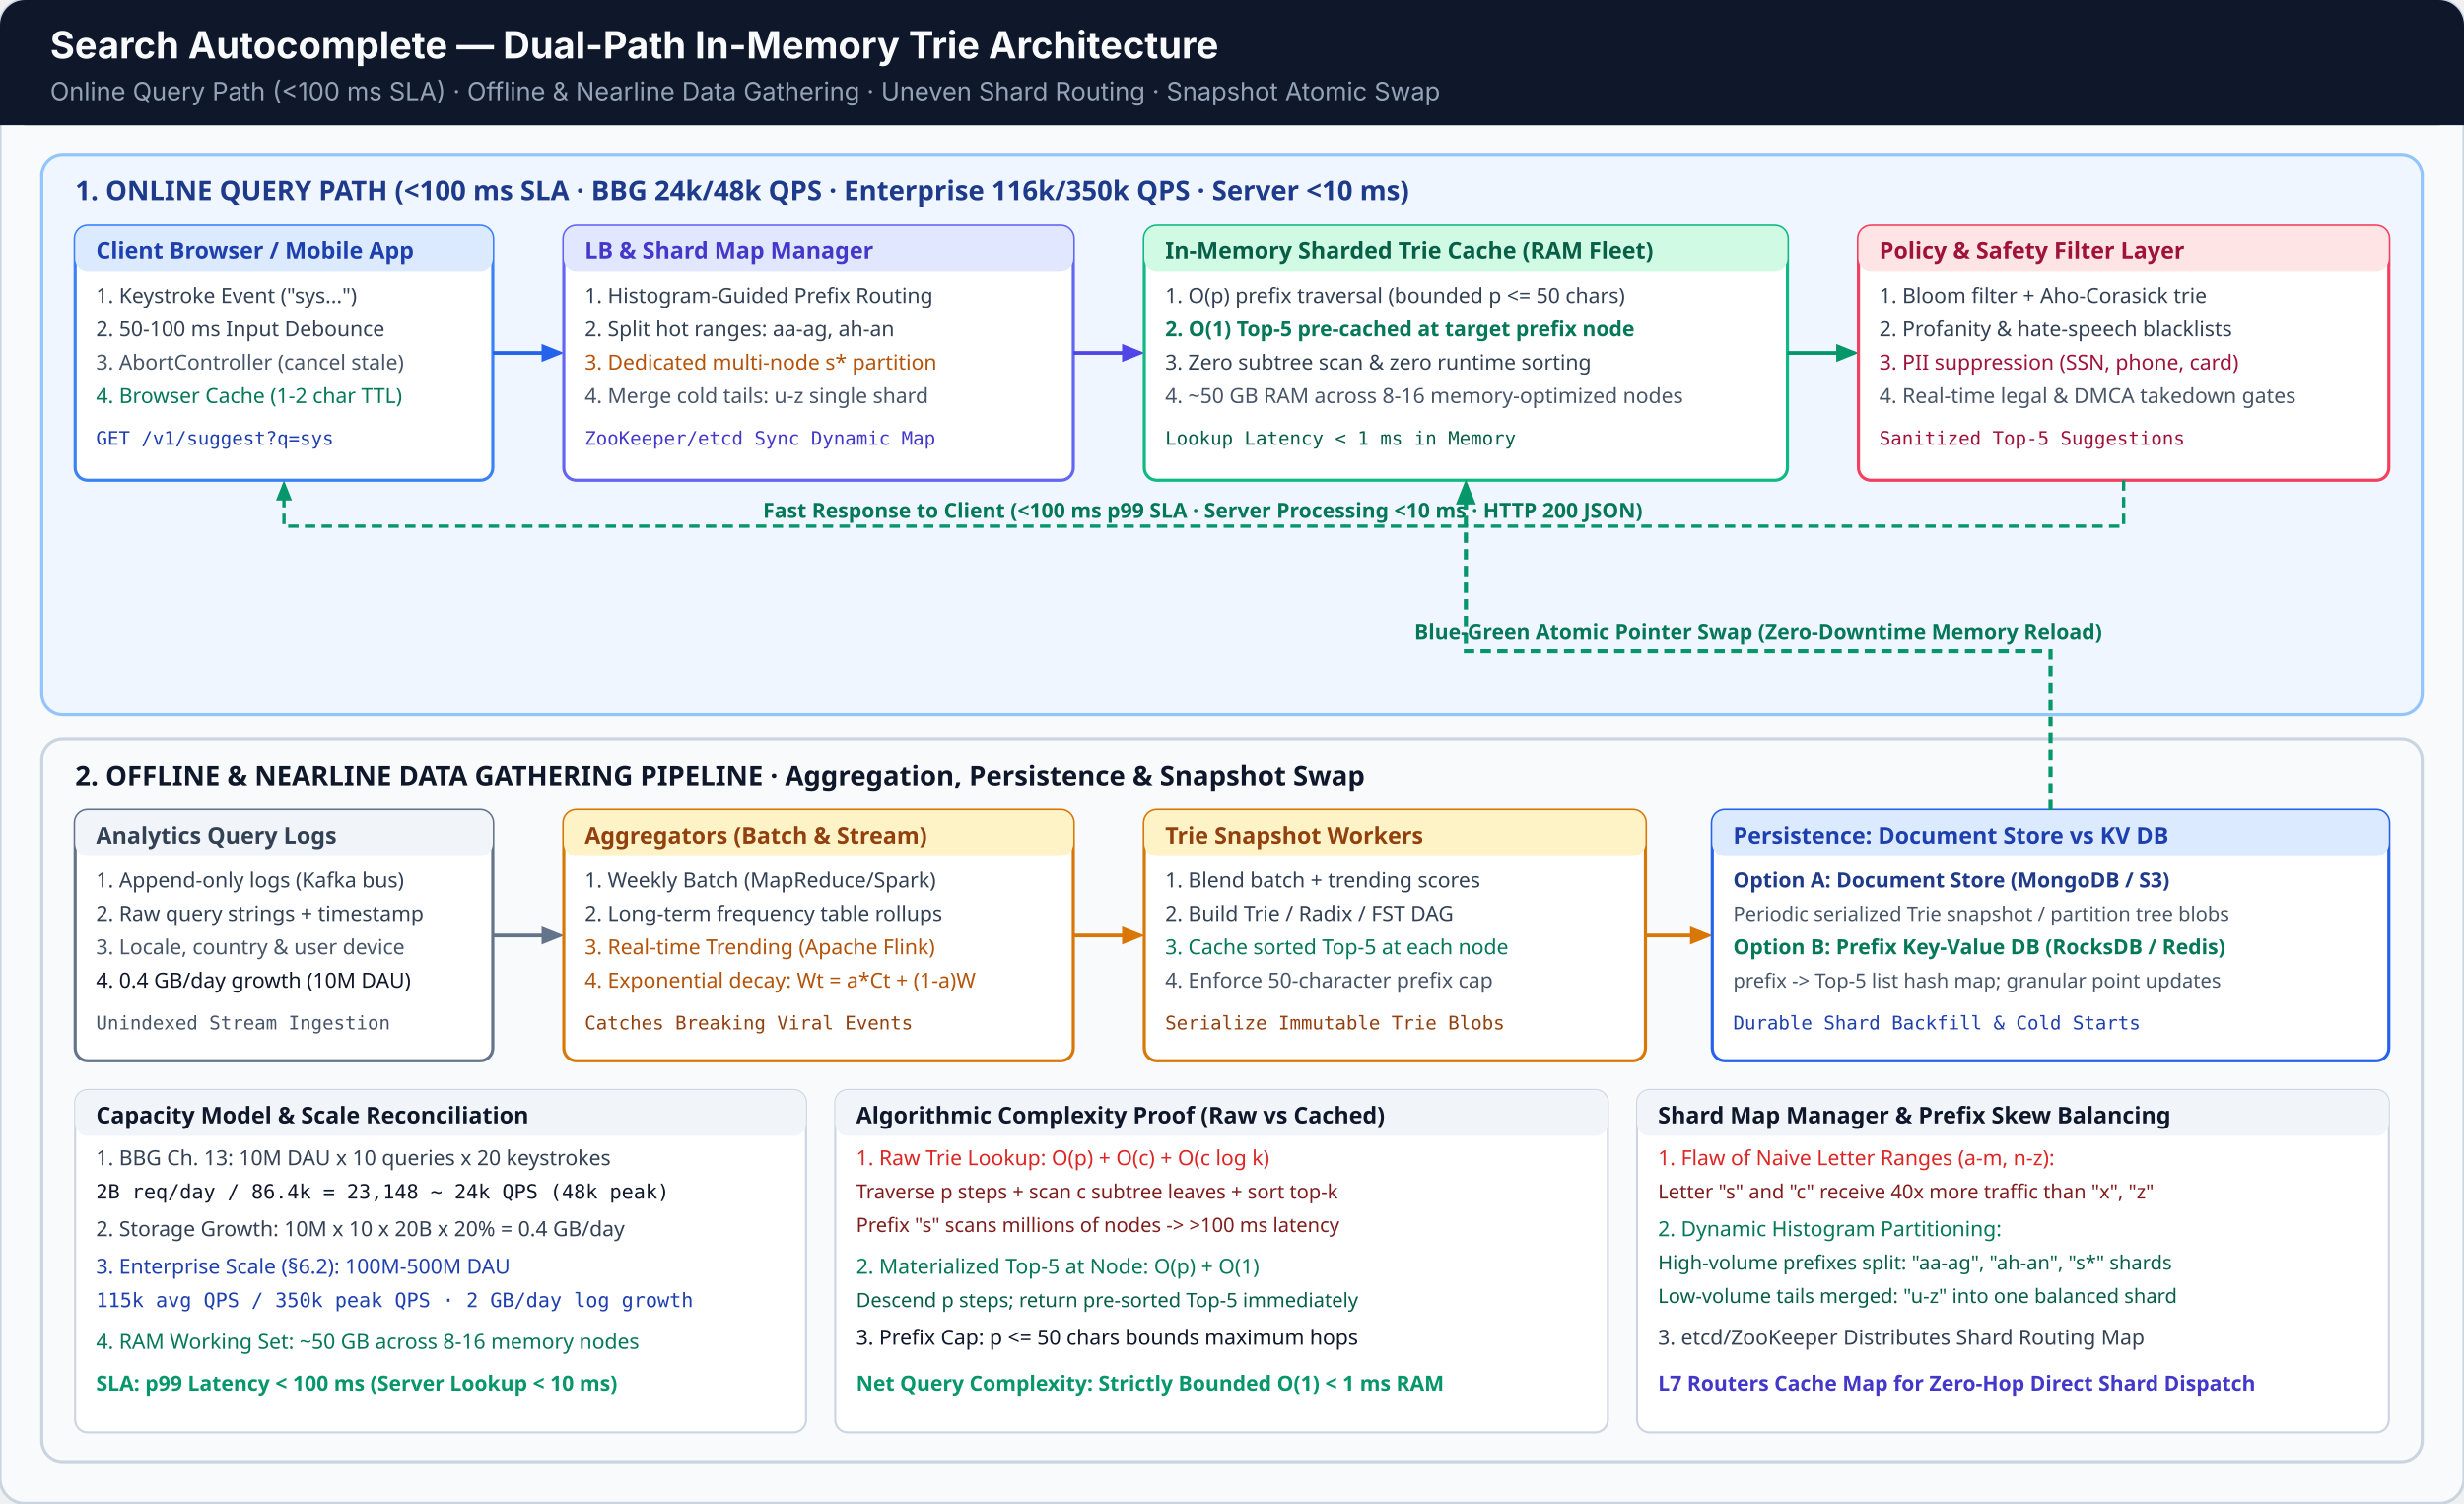
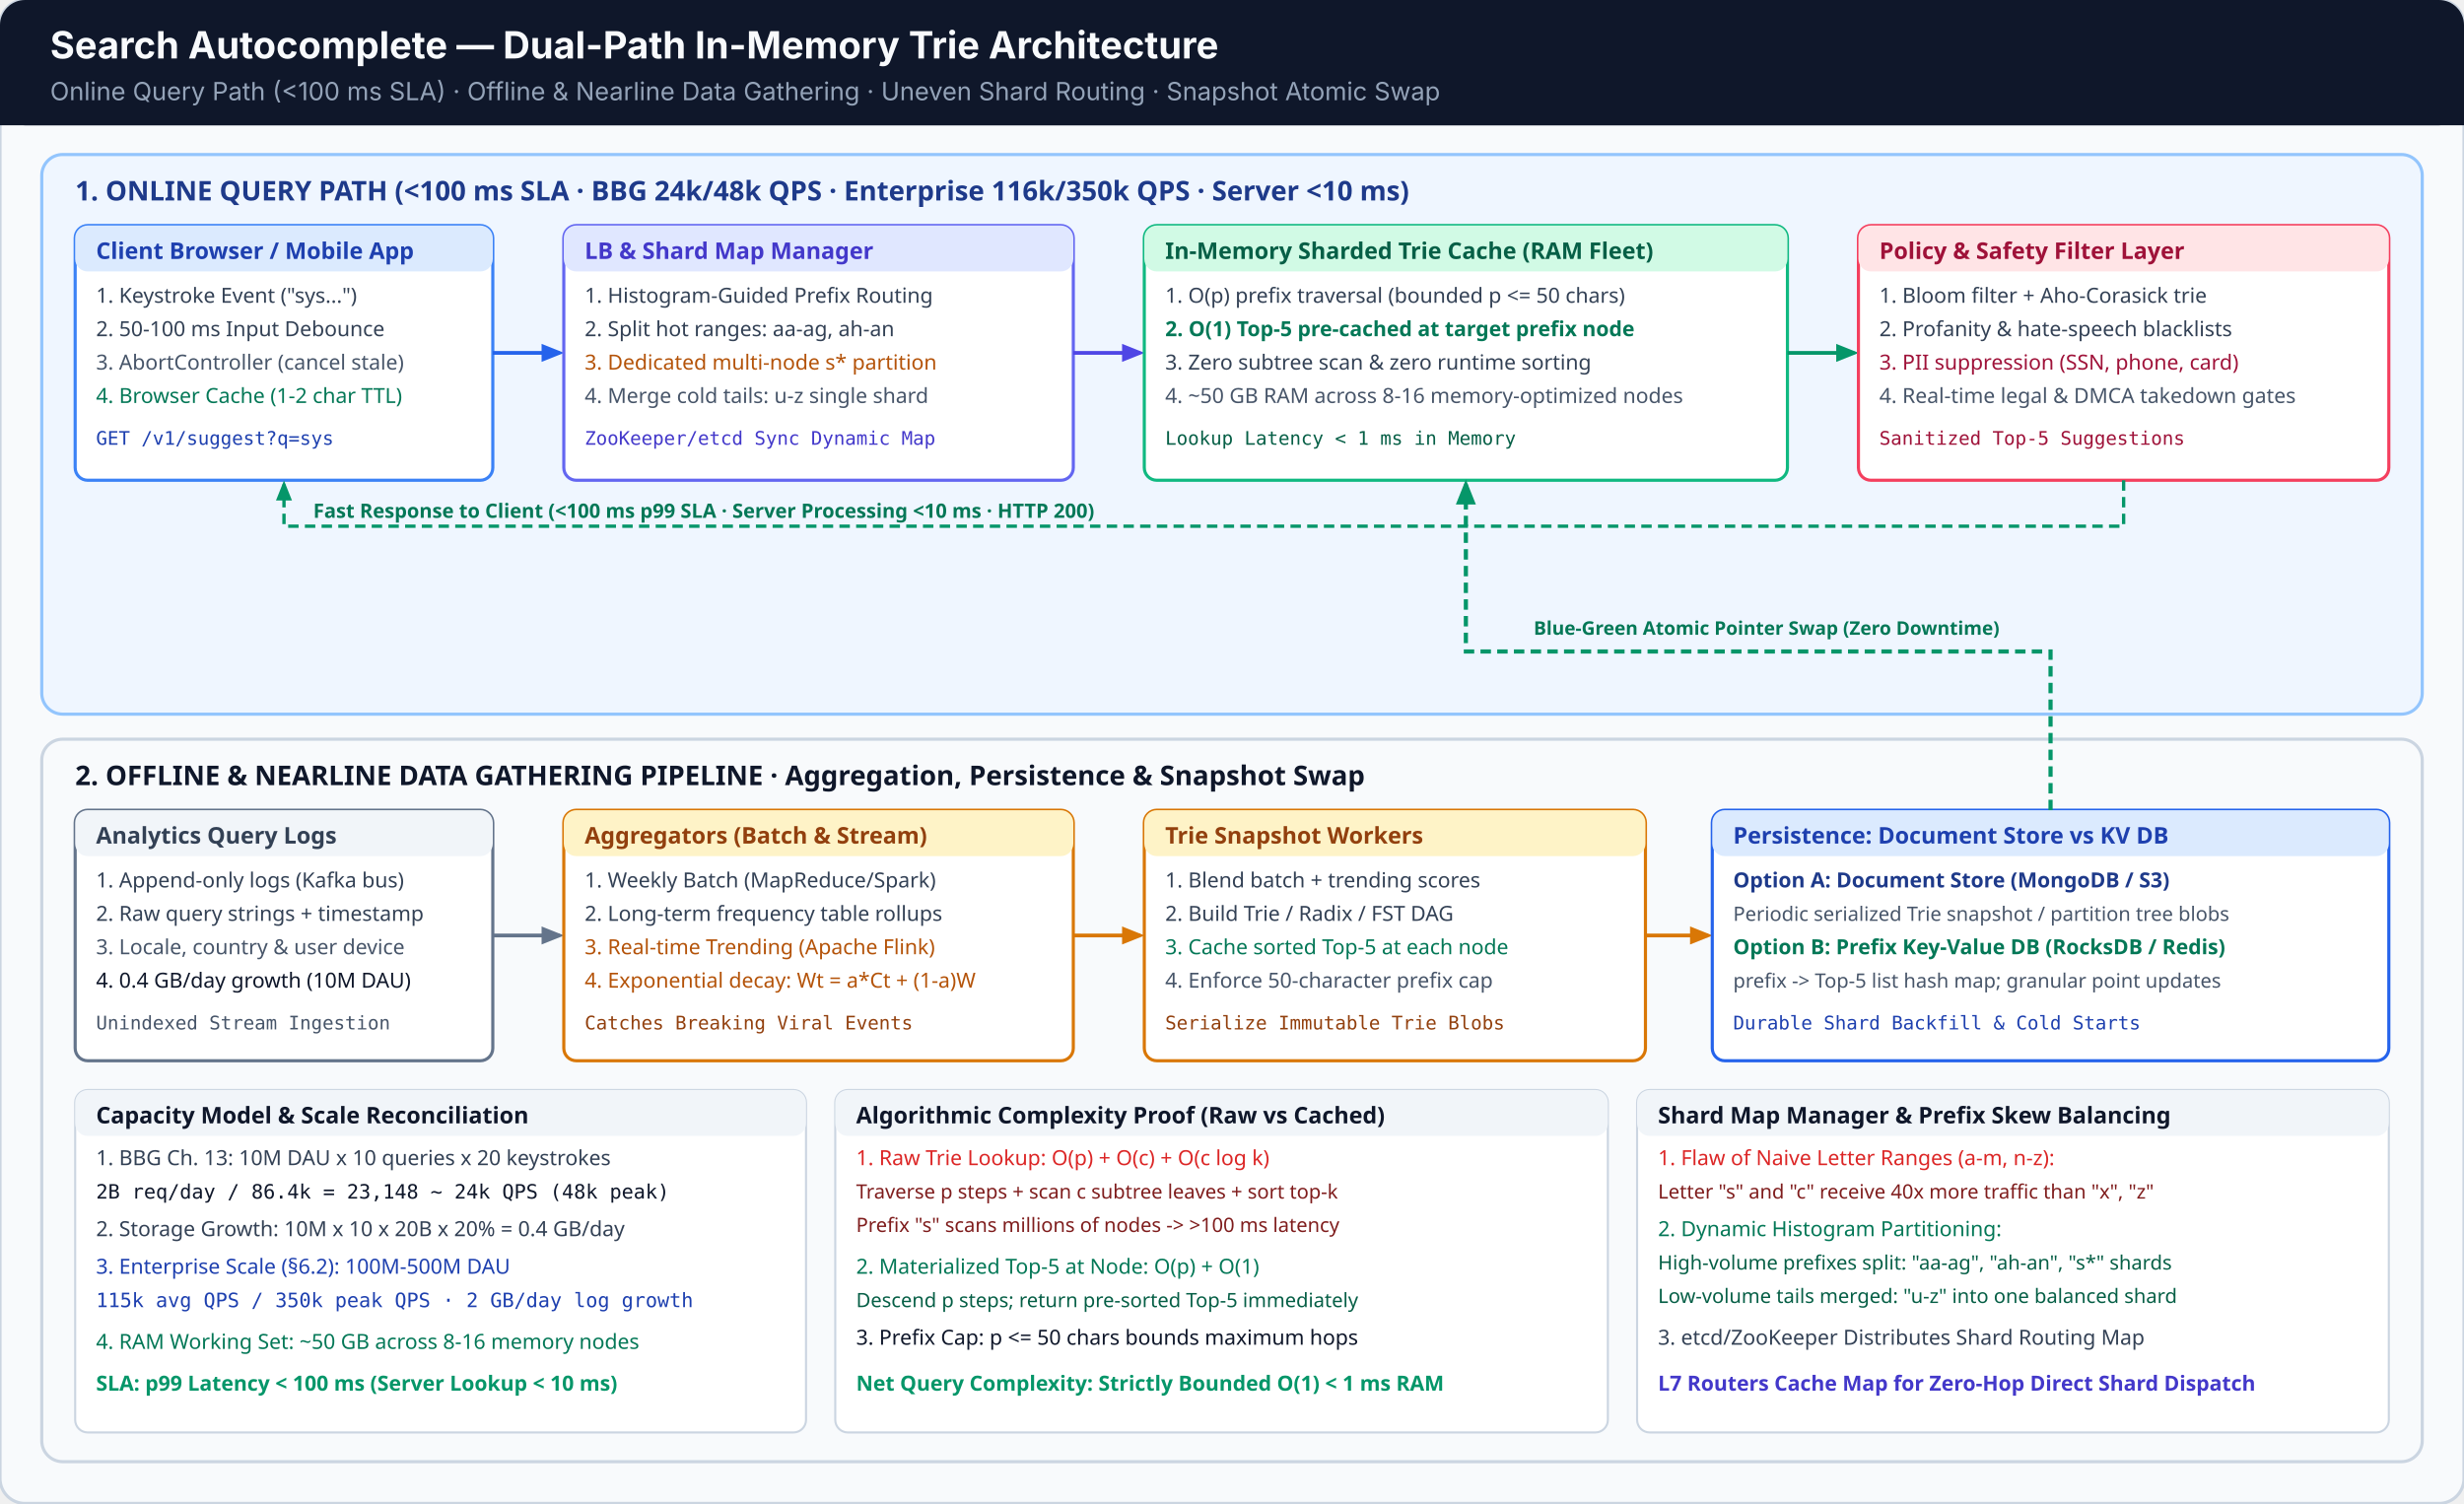
<svg xmlns="http://www.w3.org/2000/svg" viewBox="0 0 1180 720" width="1180" height="720" role="img" aria-labelledby="title desc">
  <defs>
    <marker id="arr-gray" viewBox="0 0 10 10" refX="8" refY="5" markerWidth="6" markerHeight="6" orient="auto-start-reverse">
      <path d="M 0 1 L 10 5 L 0 9 z" fill="#64748b" />
    </marker>
    <marker id="arr-blue" viewBox="0 0 10 10" refX="8" refY="5" markerWidth="6" markerHeight="6" orient="auto-start-reverse">
      <path d="M 0 1 L 10 5 L 0 9 z" fill="#2563eb" />
    </marker>
    <marker id="arr-indigo" viewBox="0 0 10 10" refX="8" refY="5" markerWidth="6" markerHeight="6" orient="auto-start-reverse">
      <path d="M 0 1 L 10 5 L 0 9 z" fill="#4f46e5" />
    </marker>
    <marker id="arr-green" viewBox="0 0 10 10" refX="8" refY="5" markerWidth="6" markerHeight="6" orient="auto-start-reverse">
      <path d="M 0 1 L 10 5 L 0 9 z" fill="#059669" />
    </marker>
    <marker id="arr-amber" viewBox="0 0 10 10" refX="8" refY="5" markerWidth="6" markerHeight="6" orient="auto-start-reverse">
      <path d="M 0 1 L 10 5 L 0 9 z" fill="#d97706" />
    </marker>
    <marker id="arr-rose" viewBox="0 0 10 10" refX="8" refY="5" markerWidth="6" markerHeight="6" orient="auto-start-reverse">
      <path d="M 0 1 L 10 5 L 0 9 z" fill="#e11d48" />
    </marker>
  </defs>
  <rect x="0" y="0" width="1180" height="720" rx="12" fill="#f8fafc" stroke="#cbd5e1" stroke-width="1.5" />
  <rect x="0" y="0" width="1180" height="60" rx="12" fill="#0f172a" />
  <rect x="0" y="44" width="1180" height="16" fill="#0f172a" />
  <text x="24" y="28" font-family="ui-sans-serif, system-ui, -apple-system, sans-serif" font-size="18" font-weight="700" fill="#f8fafc">Search Autocomplete — Dual-Path In-Memory Trie Architecture</text>
  <text x="24" y="48" font-family="ui-sans-serif, system-ui, -apple-system, sans-serif" font-size="12" fill="#94a3b8">Online Query Path (&lt;100 ms SLA) · Offline &amp; Nearline Data Gathering · Uneven Shard Routing · Snapshot Atomic Swap</text>
  <rect x="20" y="74" width="1140" height="268" rx="10" fill="#eff6ff" stroke="#93c5fd" stroke-width="1.5" />
  <text x="36" y="96" font-family="ui-sans-serif, system-ui, sans-serif" font-size="13" font-weight="700" fill="#1e3a8a">1. ONLINE QUERY PATH (&lt;100 ms SLA · BBG 24k/48k QPS · Enterprise 116k/350k QPS · Server &lt;10 ms)</text>
  <rect x="36" y="108" width="200" height="122" rx="6" fill="#ffffff" stroke="#3b82f6" stroke-width="1.5" />
  <rect x="36" y="108" width="200" height="22" rx="6" fill="#dbeafe" />
  <text x="46" y="124" font-family="ui-sans-serif, system-ui, sans-serif" font-size="11" font-weight="700" fill="#1e40af">Client Browser / Mobile App</text>
  <text x="46" y="145" font-family="ui-sans-serif, system-ui, sans-serif" font-size="10" fill="#334155">1. Keystroke Event ("sys...")</text>
  <text x="46" y="161" font-family="ui-sans-serif, system-ui, sans-serif" font-size="10" fill="#334155">2. 50-100 ms Input Debounce</text>
  <text x="46" y="177" font-family="ui-sans-serif, system-ui, sans-serif" font-size="10" fill="#475569">3. AbortController (cancel stale)</text>
  <text x="46" y="193" font-family="ui-sans-serif, system-ui, sans-serif" font-size="10" fill="#047857">4. Browser Cache (1-2 char TTL)</text>
  <text x="46" y="213" font-family="ui-monospace, SFMono-Regular, monospace" font-size="9" fill="#1e40af">GET /v1/suggest?q=sys</text>
  <line x1="236" y1="169" x2="268" y2="169" stroke="#2563eb" stroke-width="1.8" marker-end="url(#arr-blue)" />
  <rect x="270" y="108" width="244" height="122" rx="6" fill="#ffffff" stroke="#6366f1" stroke-width="1.5" />
  <rect x="270" y="108" width="244" height="22" rx="6" fill="#e0e7ff" />
  <text x="280" y="124" font-family="ui-sans-serif, system-ui, sans-serif" font-size="11" font-weight="700" fill="#4338ca">LB &amp; Shard Map Manager</text>
  <text x="280" y="145" font-family="ui-sans-serif, system-ui, sans-serif" font-size="10" fill="#334155">1. Histogram-Guided Prefix Routing</text>
  <text x="280" y="161" font-family="ui-sans-serif, system-ui, sans-serif" font-size="10" fill="#334155">2. Split hot ranges: aa-ag, ah-an</text>
  <text x="280" y="177" font-family="ui-sans-serif, system-ui, sans-serif" font-size="10" fill="#b45309">3. Dedicated multi-node s* partition</text>
  <text x="280" y="193" font-family="ui-sans-serif, system-ui, sans-serif" font-size="10" fill="#475569">4. Merge cold tails: u-z single shard</text>
  <text x="280" y="213" font-family="ui-monospace, SFMono-Regular, monospace" font-size="9" fill="#4338ca">ZooKeeper/etcd Sync Dynamic Map</text>
  <line x1="514" y1="169" x2="546" y2="169" stroke="#4f46e5" stroke-width="1.8" marker-end="url(#arr-indigo)" />
  <rect x="548" y="108" width="308" height="122" rx="6" fill="#ffffff" stroke="#10b981" stroke-width="1.5" />
  <rect x="548" y="108" width="308" height="22" rx="6" fill="#d1fae5" />
  <text x="558" y="124" font-family="ui-sans-serif, system-ui, sans-serif" font-size="11" font-weight="700" fill="#065f46">In-Memory Sharded Trie Cache (RAM Fleet)</text>
  <text x="558" y="145" font-family="ui-sans-serif, system-ui, sans-serif" font-size="10" fill="#334155">1. O(p) prefix traversal (bounded p &lt;= 50 chars)</text>
  <text x="558" y="161" font-family="ui-sans-serif, system-ui, sans-serif" font-size="10" font-weight="700" fill="#047857">2. O(1) Top-5 pre-cached at target prefix node</text>
  <text x="558" y="177" font-family="ui-sans-serif, system-ui, sans-serif" font-size="10" fill="#334155">3. Zero subtree scan &amp; zero runtime sorting</text>
  <text x="558" y="193" font-family="ui-sans-serif, system-ui, sans-serif" font-size="10" fill="#475569">4. ~50 GB RAM across 8-16 memory-optimized nodes</text>
  <text x="558" y="213" font-family="ui-monospace, SFMono-Regular, monospace" font-size="9" fill="#065f46">Lookup Latency &lt; 1 ms in Memory</text>
  <line x1="856" y1="169" x2="888" y2="169" stroke="#059669" stroke-width="1.8" marker-end="url(#arr-green)" />
  <rect x="890" y="108" width="254" height="122" rx="6" fill="#ffffff" stroke="#f43f5e" stroke-width="1.5" />
  <rect x="890" y="108" width="254" height="22" rx="6" fill="#ffe4e6" />
  <text x="900" y="124" font-family="ui-sans-serif, system-ui, sans-serif" font-size="11" font-weight="700" fill="#9f1239">Policy &amp; Safety Filter Layer</text>
  <text x="900" y="145" font-family="ui-sans-serif, system-ui, sans-serif" font-size="10" fill="#334155">1. Bloom filter + Aho-Corasick trie</text>
  <text x="900" y="161" font-family="ui-sans-serif, system-ui, sans-serif" font-size="10" fill="#334155">2. Profanity &amp; hate-speech blacklists</text>
  <text x="900" y="177" font-family="ui-sans-serif, system-ui, sans-serif" font-size="10" fill="#9f1239">3. PII suppression (SSN, phone, card)</text>
  <text x="900" y="193" font-family="ui-sans-serif, system-ui, sans-serif" font-size="10" fill="#475569">4. Real-time legal &amp; DMCA takedown gates</text>
  <text x="900" y="213" font-family="ui-monospace, SFMono-Regular, monospace" font-size="9" fill="#9f1239">Sanitized Top-5 Suggestions</text>
  <path d="M 1017 230 L 1017 252 L 136 252 L 136 232" fill="none" stroke="#059669" stroke-width="1.6" stroke-dasharray="5,3" marker-end="url(#arr-green)" />
-   <text x="576" y="248" text-anchor="middle" font-family="ui-sans-serif, system-ui, sans-serif" font-size="10" font-weight="700" fill="#047857">Fast Response to Client (&lt;100 ms p99 SLA · Server Processing &lt;10 ms · HTTP 200 JSON)</text>
+   <text x="150" y="248" font-family="ui-sans-serif, system-ui, sans-serif" font-size="9.5" font-weight="700" fill="#047857">Fast Response to Client (&lt;100 ms p99 SLA · Server Processing &lt;10 ms · HTTP 200)</text>
  <rect x="20" y="354" width="1140" height="346" rx="10" fill="#f8fafc" stroke="#cbd5e1" stroke-width="1.5" />
  <text x="36" y="376" font-family="ui-sans-serif, system-ui, sans-serif" font-size="13" font-weight="700" fill="#0f172a">2. OFFLINE &amp; NEARLINE DATA GATHERING PIPELINE · Aggregation, Persistence &amp; Snapshot Swap</text>
  <rect x="36" y="388" width="200" height="120" rx="6" fill="#ffffff" stroke="#64748b" stroke-width="1.5" />
  <rect x="36" y="388" width="200" height="22" rx="6" fill="#f1f5f9" />
  <text x="46" y="404" font-family="ui-sans-serif, system-ui, sans-serif" font-size="11" font-weight="700" fill="#334155">Analytics Query Logs</text>
  <text x="46" y="425" font-family="ui-sans-serif, system-ui, sans-serif" font-size="10" fill="#334155">1. Append-only logs (Kafka bus)</text>
  <text x="46" y="441" font-family="ui-sans-serif, system-ui, sans-serif" font-size="10" fill="#334155">2. Raw query strings + timestamp</text>
  <text x="46" y="457" font-family="ui-sans-serif, system-ui, sans-serif" font-size="10" fill="#475569">3. Locale, country &amp; user device</text>
  <text x="46" y="473" font-family="ui-sans-serif, system-ui, sans-serif" font-size="10" fill="#0f172a">4. 0.4 GB/day growth (10M DAU)</text>
  <text x="46" y="493" font-family="ui-monospace, SFMono-Regular, monospace" font-size="9" fill="#475569">Unindexed Stream Ingestion</text>
  <line x1="236" y1="448" x2="268" y2="448" stroke="#64748b" stroke-width="1.8" marker-end="url(#arr-gray)" />
  <rect x="270" y="388" width="244" height="120" rx="6" fill="#ffffff" stroke="#d97706" stroke-width="1.5" />
  <rect x="270" y="388" width="244" height="22" rx="6" fill="#fef3c7" />
  <text x="280" y="404" font-family="ui-sans-serif, system-ui, sans-serif" font-size="11" font-weight="700" fill="#92400e">Aggregators (Batch &amp; Stream)</text>
  <text x="280" y="425" font-family="ui-sans-serif, system-ui, sans-serif" font-size="10" fill="#334155">1. Weekly Batch (MapReduce/Spark)</text>
  <text x="280" y="441" font-family="ui-sans-serif, system-ui, sans-serif" font-size="10" fill="#334155">2. Long-term frequency table rollups</text>
  <text x="280" y="457" font-family="ui-sans-serif, system-ui, sans-serif" font-size="10" fill="#b45309">3. Real-time Trending (Apache Flink)</text>
  <text x="280" y="473" font-family="ui-sans-serif, system-ui, sans-serif" font-size="10" fill="#b45309">4. Exponential decay: Wt = a*Ct + (1-a)W</text>
  <text x="280" y="493" font-family="ui-monospace, SFMono-Regular, monospace" font-size="9" fill="#92400e">Catches Breaking Viral Events</text>
  <line x1="514" y1="448" x2="546" y2="448" stroke="#d97706" stroke-width="1.8" marker-end="url(#arr-amber)" />
  <rect x="548" y="388" width="240" height="120" rx="6" fill="#ffffff" stroke="#d97706" stroke-width="1.5" />
  <rect x="548" y="388" width="240" height="22" rx="6" fill="#fef3c7" />
  <text x="558" y="404" font-family="ui-sans-serif, system-ui, sans-serif" font-size="11" font-weight="700" fill="#92400e">Trie Snapshot Workers</text>
  <text x="558" y="425" font-family="ui-sans-serif, system-ui, sans-serif" font-size="10" fill="#334155">1. Blend batch + trending scores</text>
  <text x="558" y="441" font-family="ui-sans-serif, system-ui, sans-serif" font-size="10" fill="#334155">2. Build Trie / Radix / FST DAG</text>
  <text x="558" y="457" font-family="ui-sans-serif, system-ui, sans-serif" font-size="10" fill="#047857">3. Cache sorted Top-5 at each node</text>
  <text x="558" y="473" font-family="ui-sans-serif, system-ui, sans-serif" font-size="10" fill="#475569">4. Enforce 50-character prefix cap</text>
  <text x="558" y="493" font-family="ui-monospace, SFMono-Regular, monospace" font-size="9" fill="#92400e">Serialize Immutable Trie Blobs</text>
  <line x1="788" y1="448" x2="818" y2="448" stroke="#d97706" stroke-width="1.8" marker-end="url(#arr-amber)" />
  <rect x="820" y="388" width="324" height="120" rx="6" fill="#ffffff" stroke="#2563eb" stroke-width="1.5" />
  <rect x="820" y="388" width="324" height="22" rx="6" fill="#dbeafe" />
  <text x="830" y="404" font-family="ui-sans-serif, system-ui, sans-serif" font-size="11" font-weight="700" fill="#1e40af">Persistence: Document Store vs KV DB</text>
  <text x="830" y="425" font-family="ui-sans-serif, system-ui, sans-serif" font-size="10" font-weight="700" fill="#1e3a8a">Option A: Document Store (MongoDB / S3)</text>
  <text x="830" y="441" font-family="ui-sans-serif, system-ui, sans-serif" font-size="9.5" fill="#475569">Periodic serialized Trie snapshot / partition tree blobs</text>
  <text x="830" y="457" font-family="ui-sans-serif, system-ui, sans-serif" font-size="10" font-weight="700" fill="#047857">Option B: Prefix Key-Value DB (RocksDB / Redis)</text>
  <text x="830" y="473" font-family="ui-sans-serif, system-ui, sans-serif" font-size="9.5" fill="#475569">prefix -&gt; Top-5 list hash map; granular point updates</text>
  <text x="830" y="493" font-family="ui-monospace, SFMono-Regular, monospace" font-size="9" fill="#1e40af">Durable Shard Backfill &amp; Cold Starts</text>
  <path d="M 982 388 L 982 312 L 702 312 L 702 232" fill="none" stroke="#059669" stroke-width="2" stroke-dasharray="5,3" marker-end="url(#arr-green)" />
-   <text x="842" y="306" text-anchor="middle" font-family="ui-sans-serif, system-ui, sans-serif" font-size="10" font-weight="700" fill="#047857">Blue-Green Atomic Pointer Swap (Zero-Downtime Memory Reload)</text>
+   <text x="846" y="304" text-anchor="middle" font-family="ui-sans-serif, system-ui, sans-serif" font-size="9" font-weight="700" fill="#047857">Blue-Green Atomic Pointer Swap (Zero Downtime)</text>
  <rect x="36" y="522" width="350" height="164" rx="6" fill="#ffffff" stroke="#cbd5e1" />
  <rect x="36" y="522" width="350" height="22" rx="6" fill="#f1f5f9" />
  <text x="46" y="538" font-family="ui-sans-serif, system-ui, sans-serif" font-size="11" font-weight="700" fill="#0f172a">Capacity Model &amp; Scale Reconciliation</text>
  <text x="46" y="558" font-family="ui-sans-serif, system-ui, sans-serif" font-size="10" fill="#334155">1. BBG Ch. 13: 10M DAU x 10 queries x 20 keystrokes</text>
  <text x="46" y="574" font-family="ui-monospace, SFMono-Regular, monospace" font-size="9.5" fill="#0f172a">   2B req/day / 86.4k = 23,148 ~ 24k QPS (48k peak)</text>
  <text x="46" y="592" font-family="ui-sans-serif, system-ui, sans-serif" font-size="10" fill="#334155">2. Storage Growth: 10M x 10 x 20B x 20% = 0.4 GB/day</text>
  <text x="46" y="610" font-family="ui-sans-serif, system-ui, sans-serif" font-size="10" fill="#1e40af">3. Enterprise Scale (§6.2): 100M-500M DAU</text>
  <text x="46" y="626" font-family="ui-monospace, SFMono-Regular, monospace" font-size="9.5" fill="#1e40af">   115k avg QPS / 350k peak QPS · 2 GB/day log growth</text>
  <text x="46" y="646" font-family="ui-sans-serif, system-ui, sans-serif" font-size="10" fill="#047857">4. RAM Working Set: ~50 GB across 8-16 memory nodes</text>
  <text x="46" y="666" font-family="ui-sans-serif, system-ui, sans-serif" font-size="10" font-weight="700" fill="#059669">SLA: p99 Latency &lt; 100 ms (Server Lookup &lt; 10 ms)</text>
  <rect x="400" y="522" width="370" height="164" rx="6" fill="#ffffff" stroke="#cbd5e1" />
  <rect x="400" y="522" width="370" height="22" rx="6" fill="#f1f5f9" />
  <text x="410" y="538" font-family="ui-sans-serif, system-ui, sans-serif" font-size="11" font-weight="700" fill="#0f172a">Algorithmic Complexity Proof (Raw vs Cached)</text>
  <text x="410" y="558" font-family="ui-sans-serif, system-ui, sans-serif" font-size="10" fill="#dc2626">1. Raw Trie Lookup: O(p) + O(c) + O(c log k)</text>
  <text x="410" y="574" font-family="ui-sans-serif, system-ui, sans-serif" font-size="9.5" fill="#7f1d1d">   Traverse p steps + scan c subtree leaves + sort top-k</text>
  <text x="410" y="590" font-family="ui-sans-serif, system-ui, sans-serif" font-size="9.5" fill="#7f1d1d">   Prefix "s" scans millions of nodes -&gt; &gt;100 ms latency</text>
  <text x="410" y="610" font-family="ui-sans-serif, system-ui, sans-serif" font-size="10" fill="#047857">2. Materialized Top-5 at Node: O(p) + O(1)</text>
  <text x="410" y="626" font-family="ui-sans-serif, system-ui, sans-serif" font-size="9.5" fill="#065f46">   Descend p steps; return pre-sorted Top-5 immediately</text>
  <text x="410" y="644" font-family="ui-sans-serif, system-ui, sans-serif" font-size="10" fill="#0f172a">3. Prefix Cap: p &lt;= 50 chars bounds maximum hops</text>
  <text x="410" y="666" font-family="ui-sans-serif, system-ui, sans-serif" font-size="10" font-weight="700" fill="#059669">Net Query Complexity: Strictly Bounded O(1) &lt; 1 ms RAM</text>
  <rect x="784" y="522" width="360" height="164" rx="6" fill="#ffffff" stroke="#cbd5e1" />
  <rect x="784" y="522" width="360" height="22" rx="6" fill="#f1f5f9" />
  <text x="794" y="538" font-family="ui-sans-serif, system-ui, sans-serif" font-size="11" font-weight="700" fill="#0f172a">Shard Map Manager &amp; Prefix Skew Balancing</text>
  <text x="794" y="558" font-family="ui-sans-serif, system-ui, sans-serif" font-size="10" fill="#dc2626">1. Flaw of Naive Letter Ranges (a-m, n-z):</text>
  <text x="794" y="574" font-family="ui-sans-serif, system-ui, sans-serif" font-size="9.5" fill="#7f1d1d">   Letter "s" and "c" receive 40x more traffic than "x", "z"</text>
  <text x="794" y="592" font-family="ui-sans-serif, system-ui, sans-serif" font-size="10" fill="#047857">2. Dynamic Histogram Partitioning:</text>
  <text x="794" y="608" font-family="ui-sans-serif, system-ui, sans-serif" font-size="9.5" fill="#065f46">   High-volume prefixes split: "aa-ag", "ah-an", "s*" shards</text>
  <text x="794" y="624" font-family="ui-sans-serif, system-ui, sans-serif" font-size="9.5" fill="#065f46">   Low-volume tails merged: "u-z" into one balanced shard</text>
  <text x="794" y="644" font-family="ui-sans-serif, system-ui, sans-serif" font-size="10" fill="#334155">3. etcd/ZooKeeper Distributes Shard Routing Map</text>
  <text x="794" y="666" font-family="ui-sans-serif, system-ui, sans-serif" font-size="10" font-weight="700" fill="#4338ca">L7 Routers Cache Map for Zero-Hop Direct Shard Dispatch</text>
</svg>
